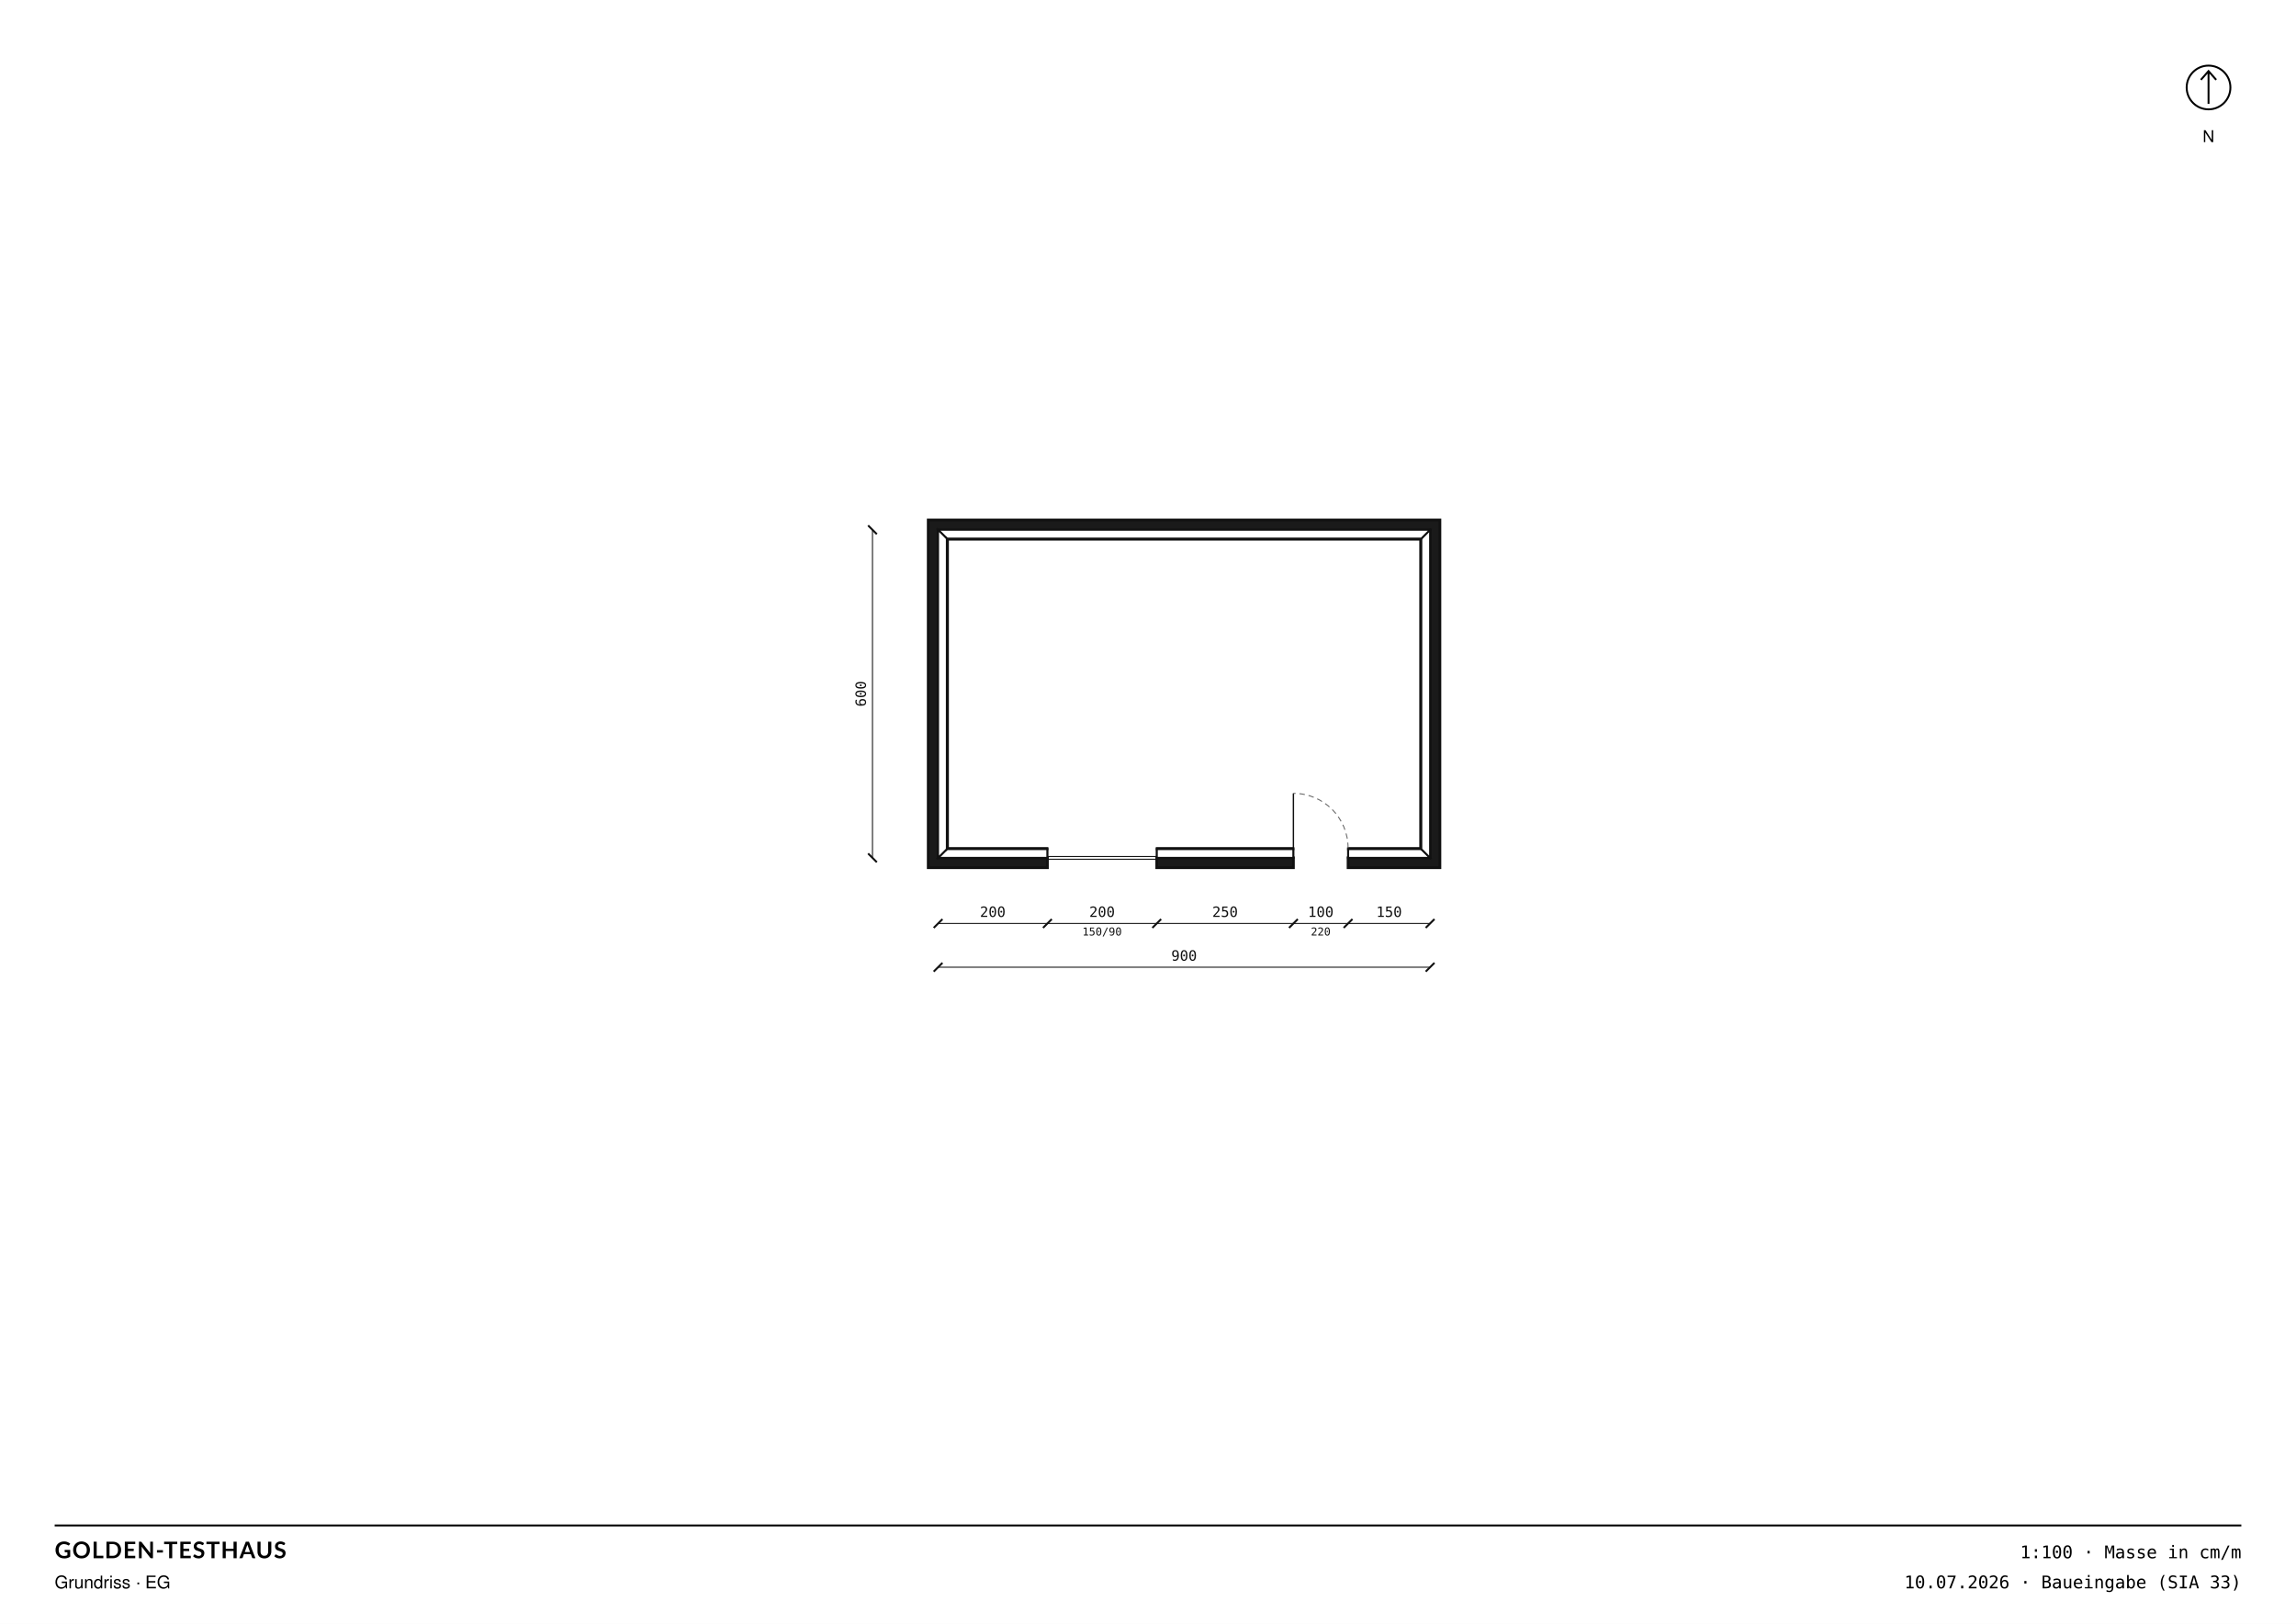
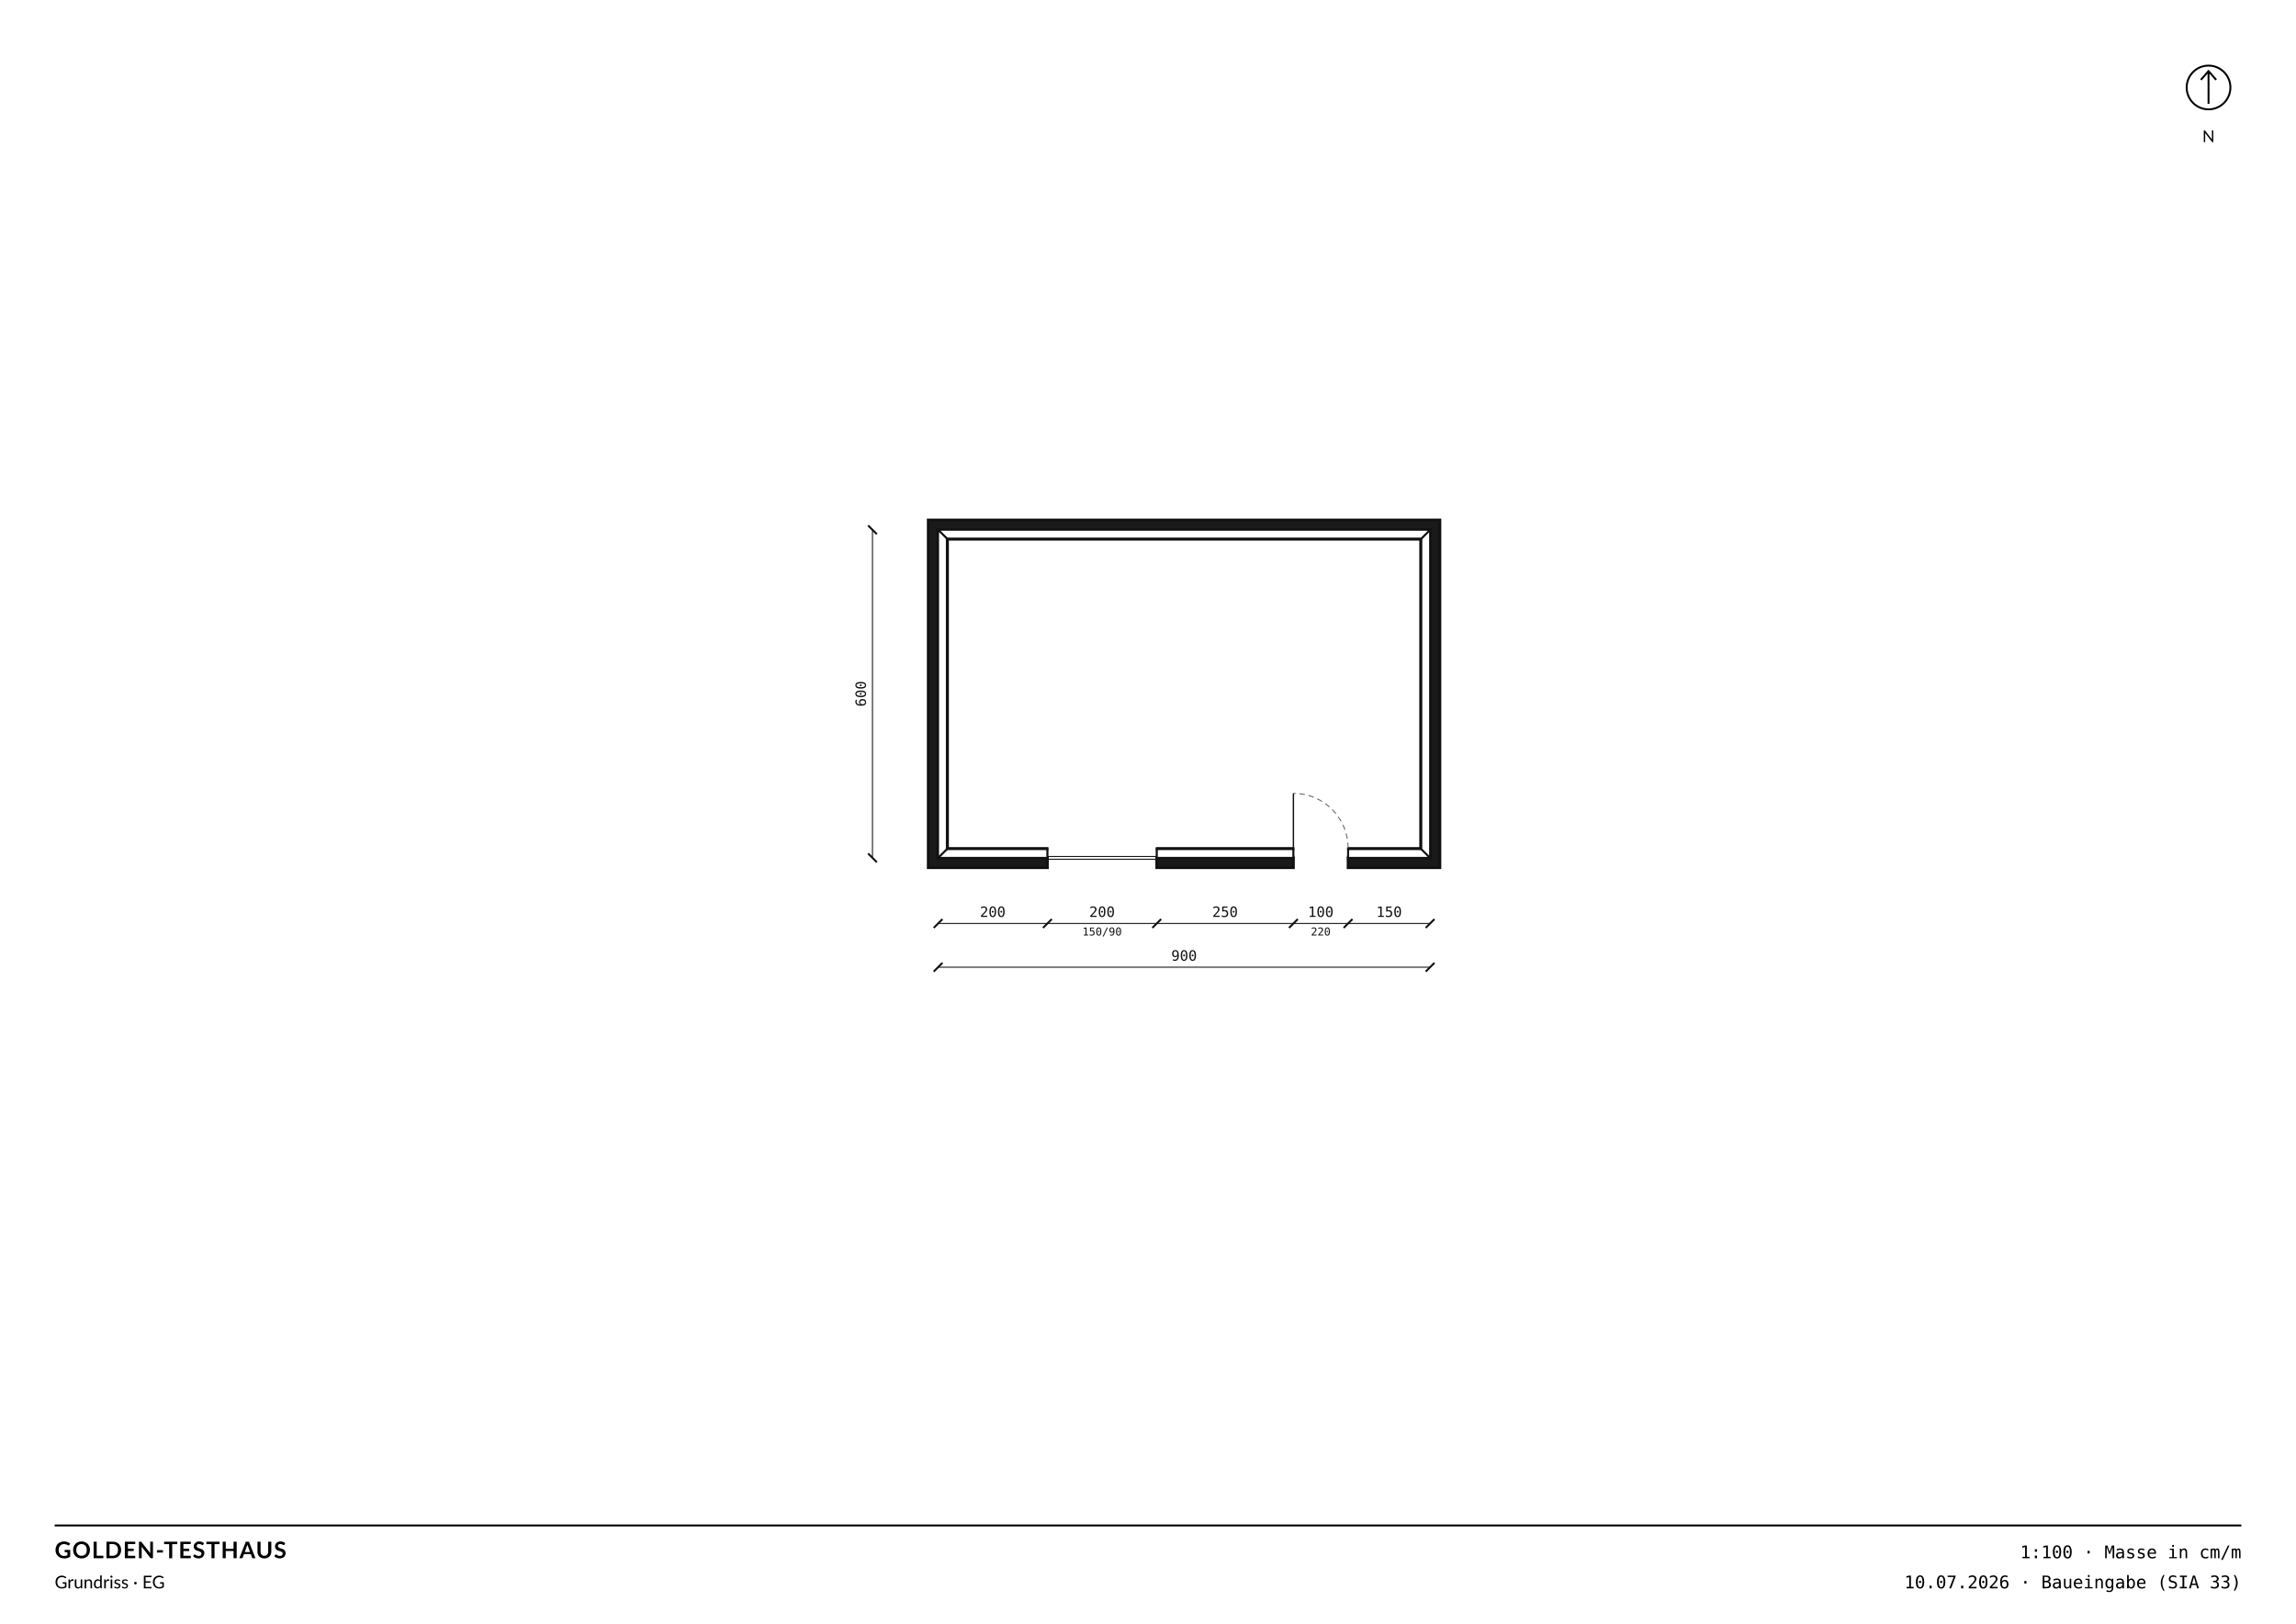
<svg xmlns="http://www.w3.org/2000/svg" width="420mm" height="297mm" viewBox="0 0 420 297" font-family="Helvetica, Arial, sans-serif">
  <rect width="420" height="297" fill="white" />
  <g transform="translate(171.60, 156.90) scale(0.01)">
    <path d="M 2000 0 L 0 0 L 0 -6000 L 9000 -6000 L 9000 0 L 7500 0 L 7500 180 L 9180 180 L 9180 -6180 L -180 -6180 L -180 180 L 2000 180 Z M 6500 0 L 4000 0 L 4000 180 L 6500 180 Z" fill-rule="evenodd" fill="#1a1a1a" stroke="#111" stroke-width="50" />
    <path d="M 8840 -160 L 8820 -180 L 7500 -180 L 7500 -160 Z M 6500 -160 L 6500 -180 L 4000 -180 L 4000 -160 Z M 2000 -160 L 2000 -180 L 180 -180 L 160 -160 Z" fill-rule="evenodd" fill="#c9c9c9" stroke="#111" stroke-width="35" />
    <path d="M 9000 0 L 8840 -160 L 7500 -160 L 7500 0 Z M 6500 0 L 6500 -160 L 4000 -160 L 4000 0 Z M 2000 0 L 2000 -160 L 160 -160 L 0 0 Z" fill-rule="evenodd" fill="#ffffff" stroke="#111" stroke-width="35" />
    <path d="M 8820 -180 L 8820 -5820 L 8840 -5840 L 8840 -160 Z" fill-rule="evenodd" fill="#c9c9c9" stroke="#111" stroke-width="35" />
    <path d="M 8840 -160 L 8840 -5840 L 9000 -6000 L 9000 0 Z" fill-rule="evenodd" fill="#ffffff" stroke="#111" stroke-width="35" />
    <path d="M 8820 -5820 L 180 -5820 L 160 -5840 L 8840 -5840 Z" fill-rule="evenodd" fill="#c9c9c9" stroke="#111" stroke-width="35" />
    <path d="M 8840 -5840 L 160 -5840 L 0 -6000 L 9000 -6000 Z" fill-rule="evenodd" fill="#ffffff" stroke="#111" stroke-width="35" />
    <path d="M 180 -5820 L 180 -180 L 160 -160 L 160 -5840 Z" fill-rule="evenodd" fill="#c9c9c9" stroke="#111" stroke-width="35" />
    <path d="M 160 -5840 L 160 -160 L 0 0 L 0 -6000 Z" fill-rule="evenodd" fill="#ffffff" stroke="#111" stroke-width="35" />
    <line x1="2000" y1="-180" x2="2000" y2="180" stroke="#111" stroke-width="25" />
    <line x1="4000" y1="-180" x2="4000" y2="180" stroke="#111" stroke-width="25" />
    <line x1="2000" y1="25" x2="4000" y2="25" stroke="#111" stroke-width="18" />
    <line x1="2000" y1="-25" x2="4000" y2="-25" stroke="#111" stroke-width="18" />
    <line x1="6500" y1="-180" x2="6500" y2="180" stroke="#111" stroke-width="25" />
    <line x1="7500" y1="-180" x2="7500" y2="180" stroke="#111" stroke-width="25" />
    <line x1="6500" y1="-180" x2="6500" y2="-1180" stroke="#111" stroke-width="25" />
    <path d="M 7500 -180 A 1000 1000 0 0 0 6500 -1180" fill="none" stroke="#666" stroke-width="18" stroke-dasharray="100 70" />
    <g stroke="#111" fill="#111">
      <line x1="0" y1="1200" x2="9000" y2="1200" stroke-width="18" />
      <line x1="-80" y1="1280" x2="80" y2="1120" stroke-width="36" />
      <line x1="1920" y1="1280" x2="2080" y2="1120" stroke-width="36" />
      <line x1="3920" y1="1280" x2="4080" y2="1120" stroke-width="36" />
      <line x1="6420" y1="1280" x2="6580" y2="1120" stroke-width="36" />
      <line x1="7420" y1="1280" x2="7580" y2="1120" stroke-width="36" />
      <line x1="8920" y1="1280" x2="9080" y2="1120" stroke-width="36" />
      <text x="1000" y="1080" text-anchor="middle" font-size="260" font-family="'IBM Plex Mono', ui-monospace, monospace" stroke="none">200</text>
      <text x="3000" y="1080" text-anchor="middle" font-size="260" font-family="'IBM Plex Mono', ui-monospace, monospace" stroke="none">200</text>
      <text x="3000" y="1420" text-anchor="middle" font-size="200" font-family="'IBM Plex Mono', ui-monospace, monospace" stroke="none">150/90</text>
      <text x="5250" y="1080" text-anchor="middle" font-size="260" font-family="'IBM Plex Mono', ui-monospace, monospace" stroke="none">250</text>
      <text x="7000" y="1080" text-anchor="middle" font-size="260" font-family="'IBM Plex Mono', ui-monospace, monospace" stroke="none">100</text>
      <text x="7000" y="1420" text-anchor="middle" font-size="200" font-family="'IBM Plex Mono', ui-monospace, monospace" stroke="none">220</text>
      <text x="8250" y="1080" text-anchor="middle" font-size="260" font-family="'IBM Plex Mono', ui-monospace, monospace" stroke="none">150</text>
    </g>
    <g stroke="#111" fill="#111">
      <line x1="0" y1="2000" x2="9000" y2="2000" stroke-width="18" />
      <line x1="-80" y1="2080" x2="80" y2="1920" stroke-width="36" />
      <line x1="8920" y1="2080" x2="9080" y2="1920" stroke-width="36" />
      <text x="4500" y="1880" text-anchor="middle" font-size="260" font-family="'IBM Plex Mono', ui-monospace, monospace" stroke="none">900</text>
    </g>
    <g stroke="#111" fill="#111">
      <line x1="-1200" y1="0" x2="-1200" y2="-6000" stroke-width="18" />
      <line x1="-1280" y1="-80" x2="-1120" y2="80" stroke-width="36" />
      <line x1="-1280" y1="-6080" x2="-1120" y2="-5920" stroke-width="36" />
      <text x="-1320" y="-3000" text-anchor="middle" font-size="260" font-family="'IBM Plex Mono', ui-monospace, monospace" stroke="none" transform="rotate(-90 -1320 -3000)">600</text>
    </g>
  </g>
  <g stroke="black" fill="none" stroke-width="0.35">
    <circle cx="404" cy="16" r="4" />
    <path d="M 404 19 L 404 13 M 402.6 14.6 L 404 13 L 405.4 14.6" />
-     <text x="404" y="26" text-anchor="middle" font-size="3" stroke="none" fill="black">N</text>
+     <text x="404" y="26" text-anchor="middle" font-size="3" font-family="'Lato', Helvetica, Arial, sans-serif" stroke="none" fill="black">N</text>
  </g>
  <g font-size="3.2">
    <line x1="10" y1="279" x2="410" y2="279" stroke="black" stroke-width="0.35" />
    <text x="10" y="285" font-weight="bold" font-family="'Lato', Helvetica, Arial, sans-serif" letter-spacing="0.04em" font-size="4.2">GOLDEN-TESTHAUS</text>
-     <text x="10" y="290.5">Grundriss · EG</text>
+     <text x="10" y="290.5" font-family="'Lato', Helvetica, Arial, sans-serif">Grundriss · EG</text>
    <text x="410" y="285" text-anchor="end" font-family="'IBM Plex Mono', ui-monospace, monospace" font-feature-settings="'tnum'">1:100 · Masse in cm/m</text>
    <text x="410" y="290.5" text-anchor="end" font-family="'IBM Plex Mono', ui-monospace, monospace" font-feature-settings="'tnum'">10.07.2026 · Baueingabe (SIA 33)</text>
  </g>
</svg>
